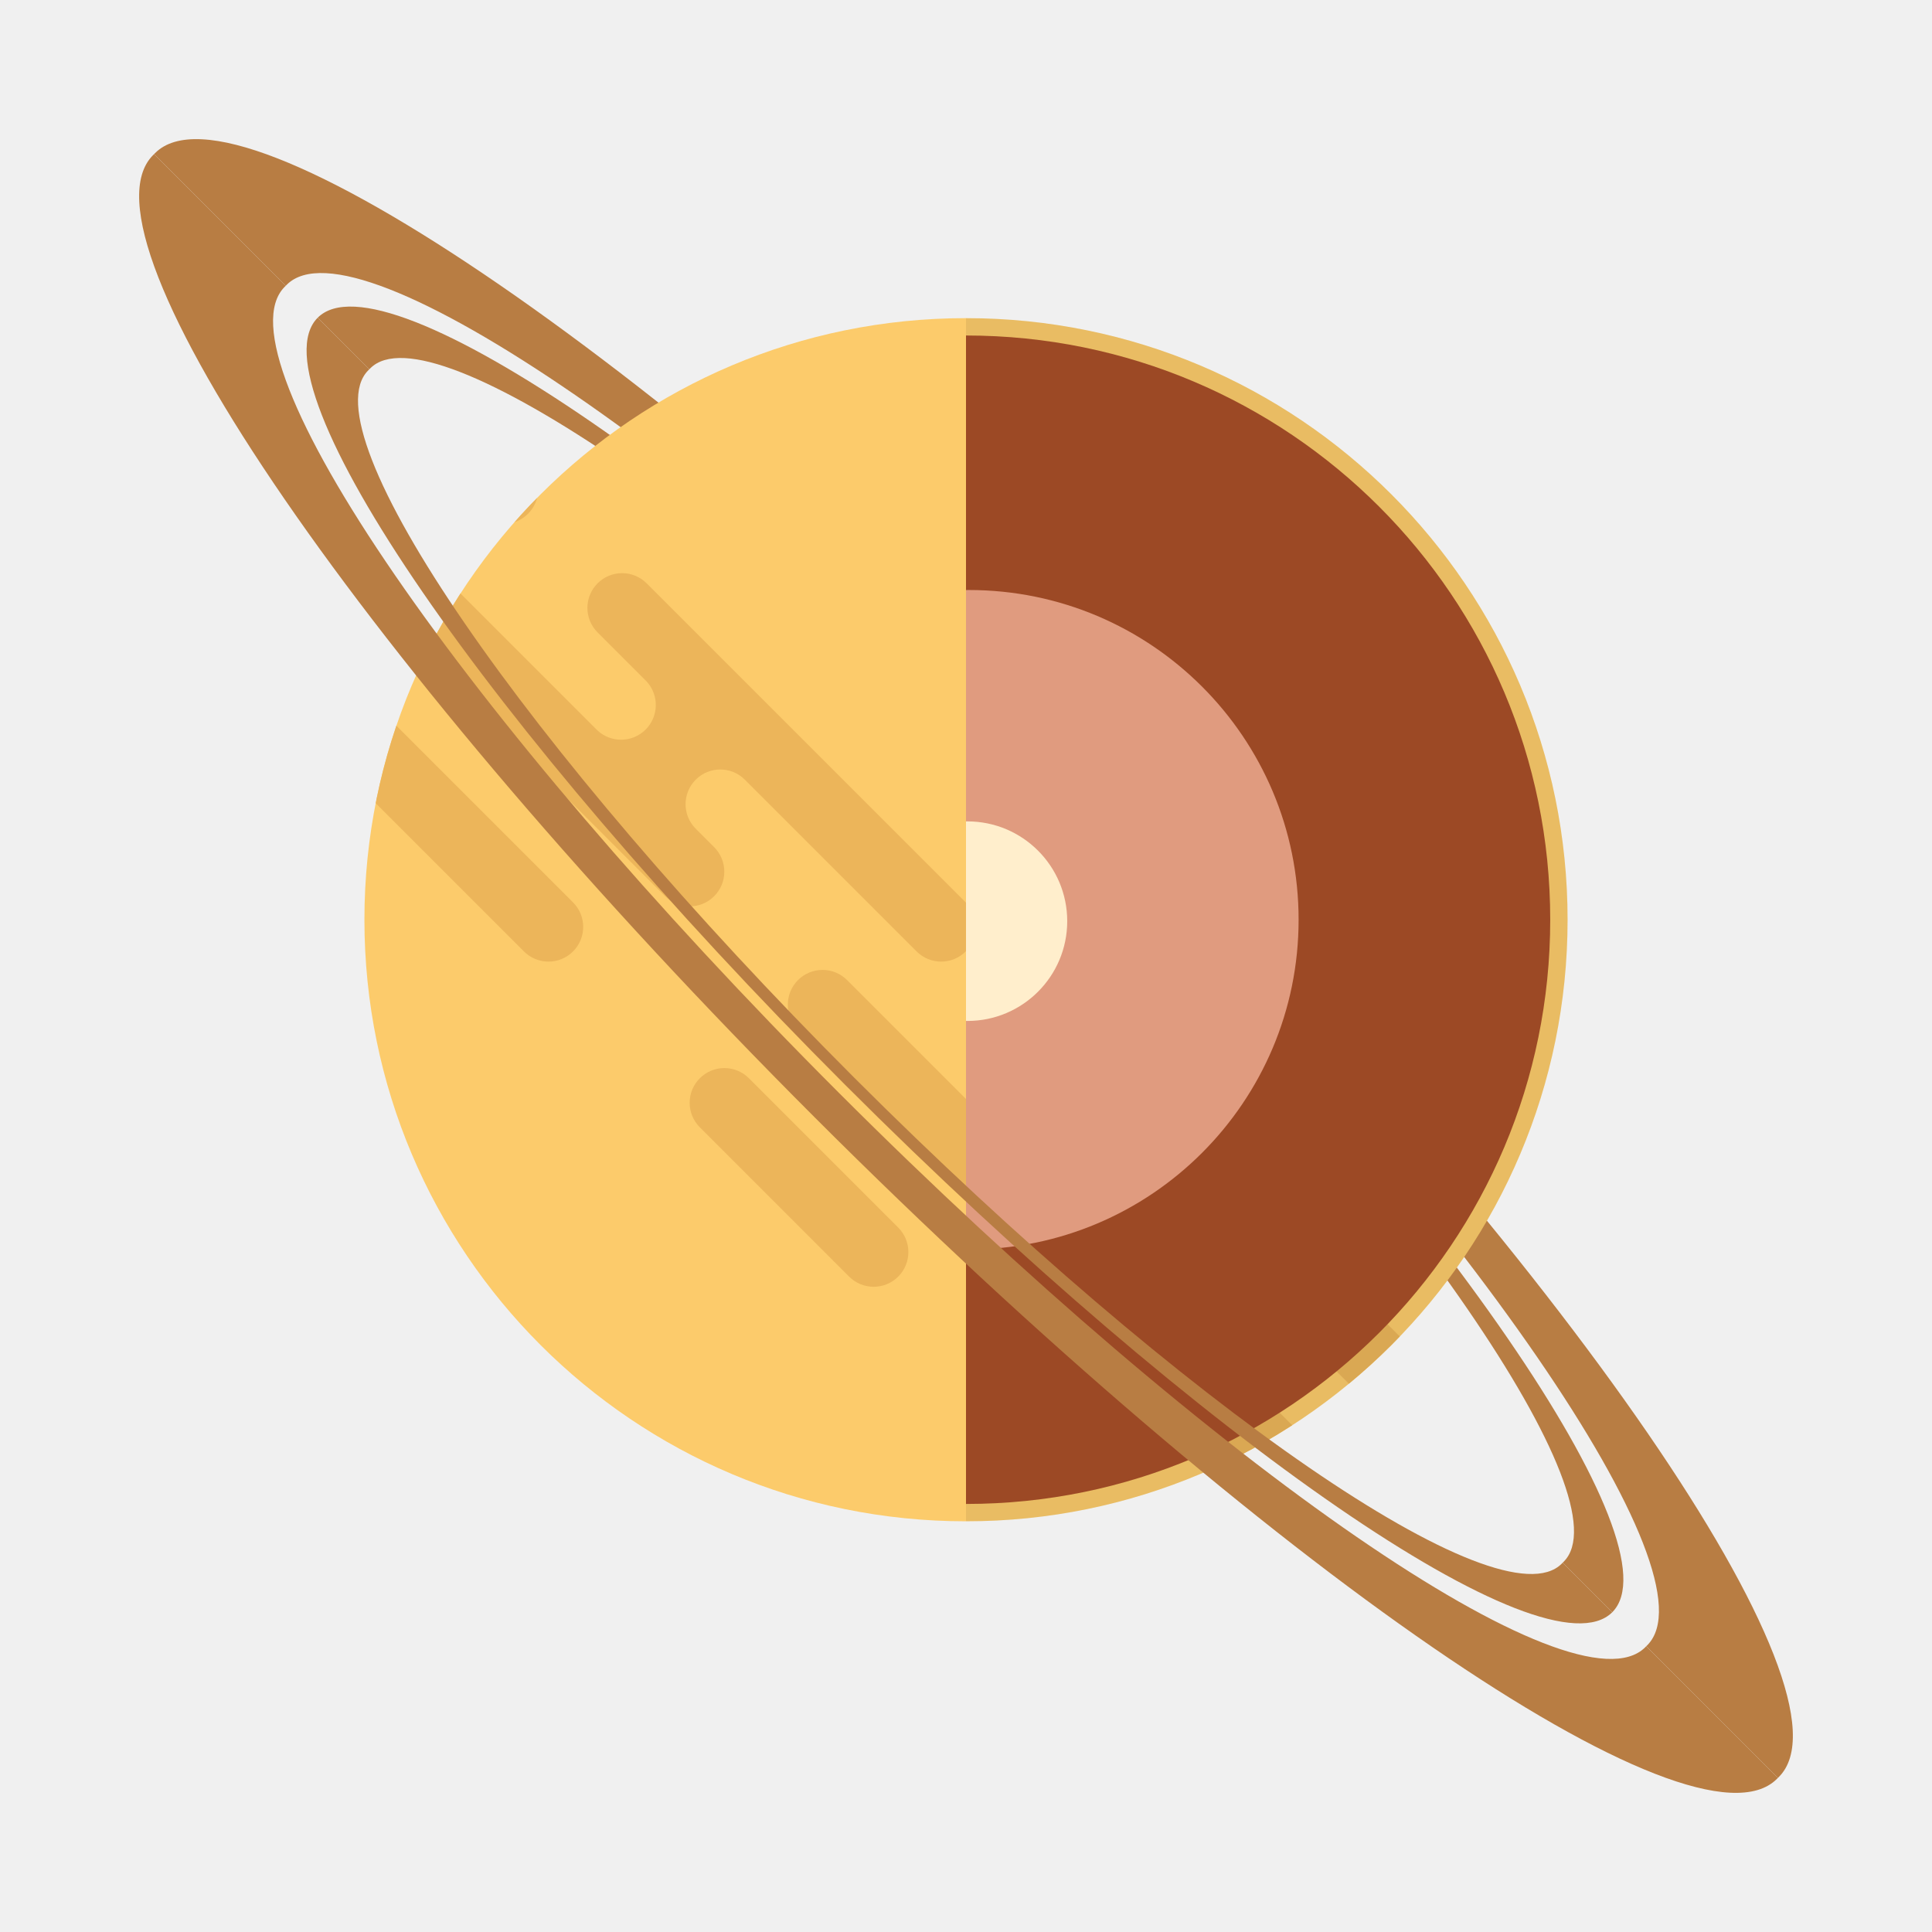
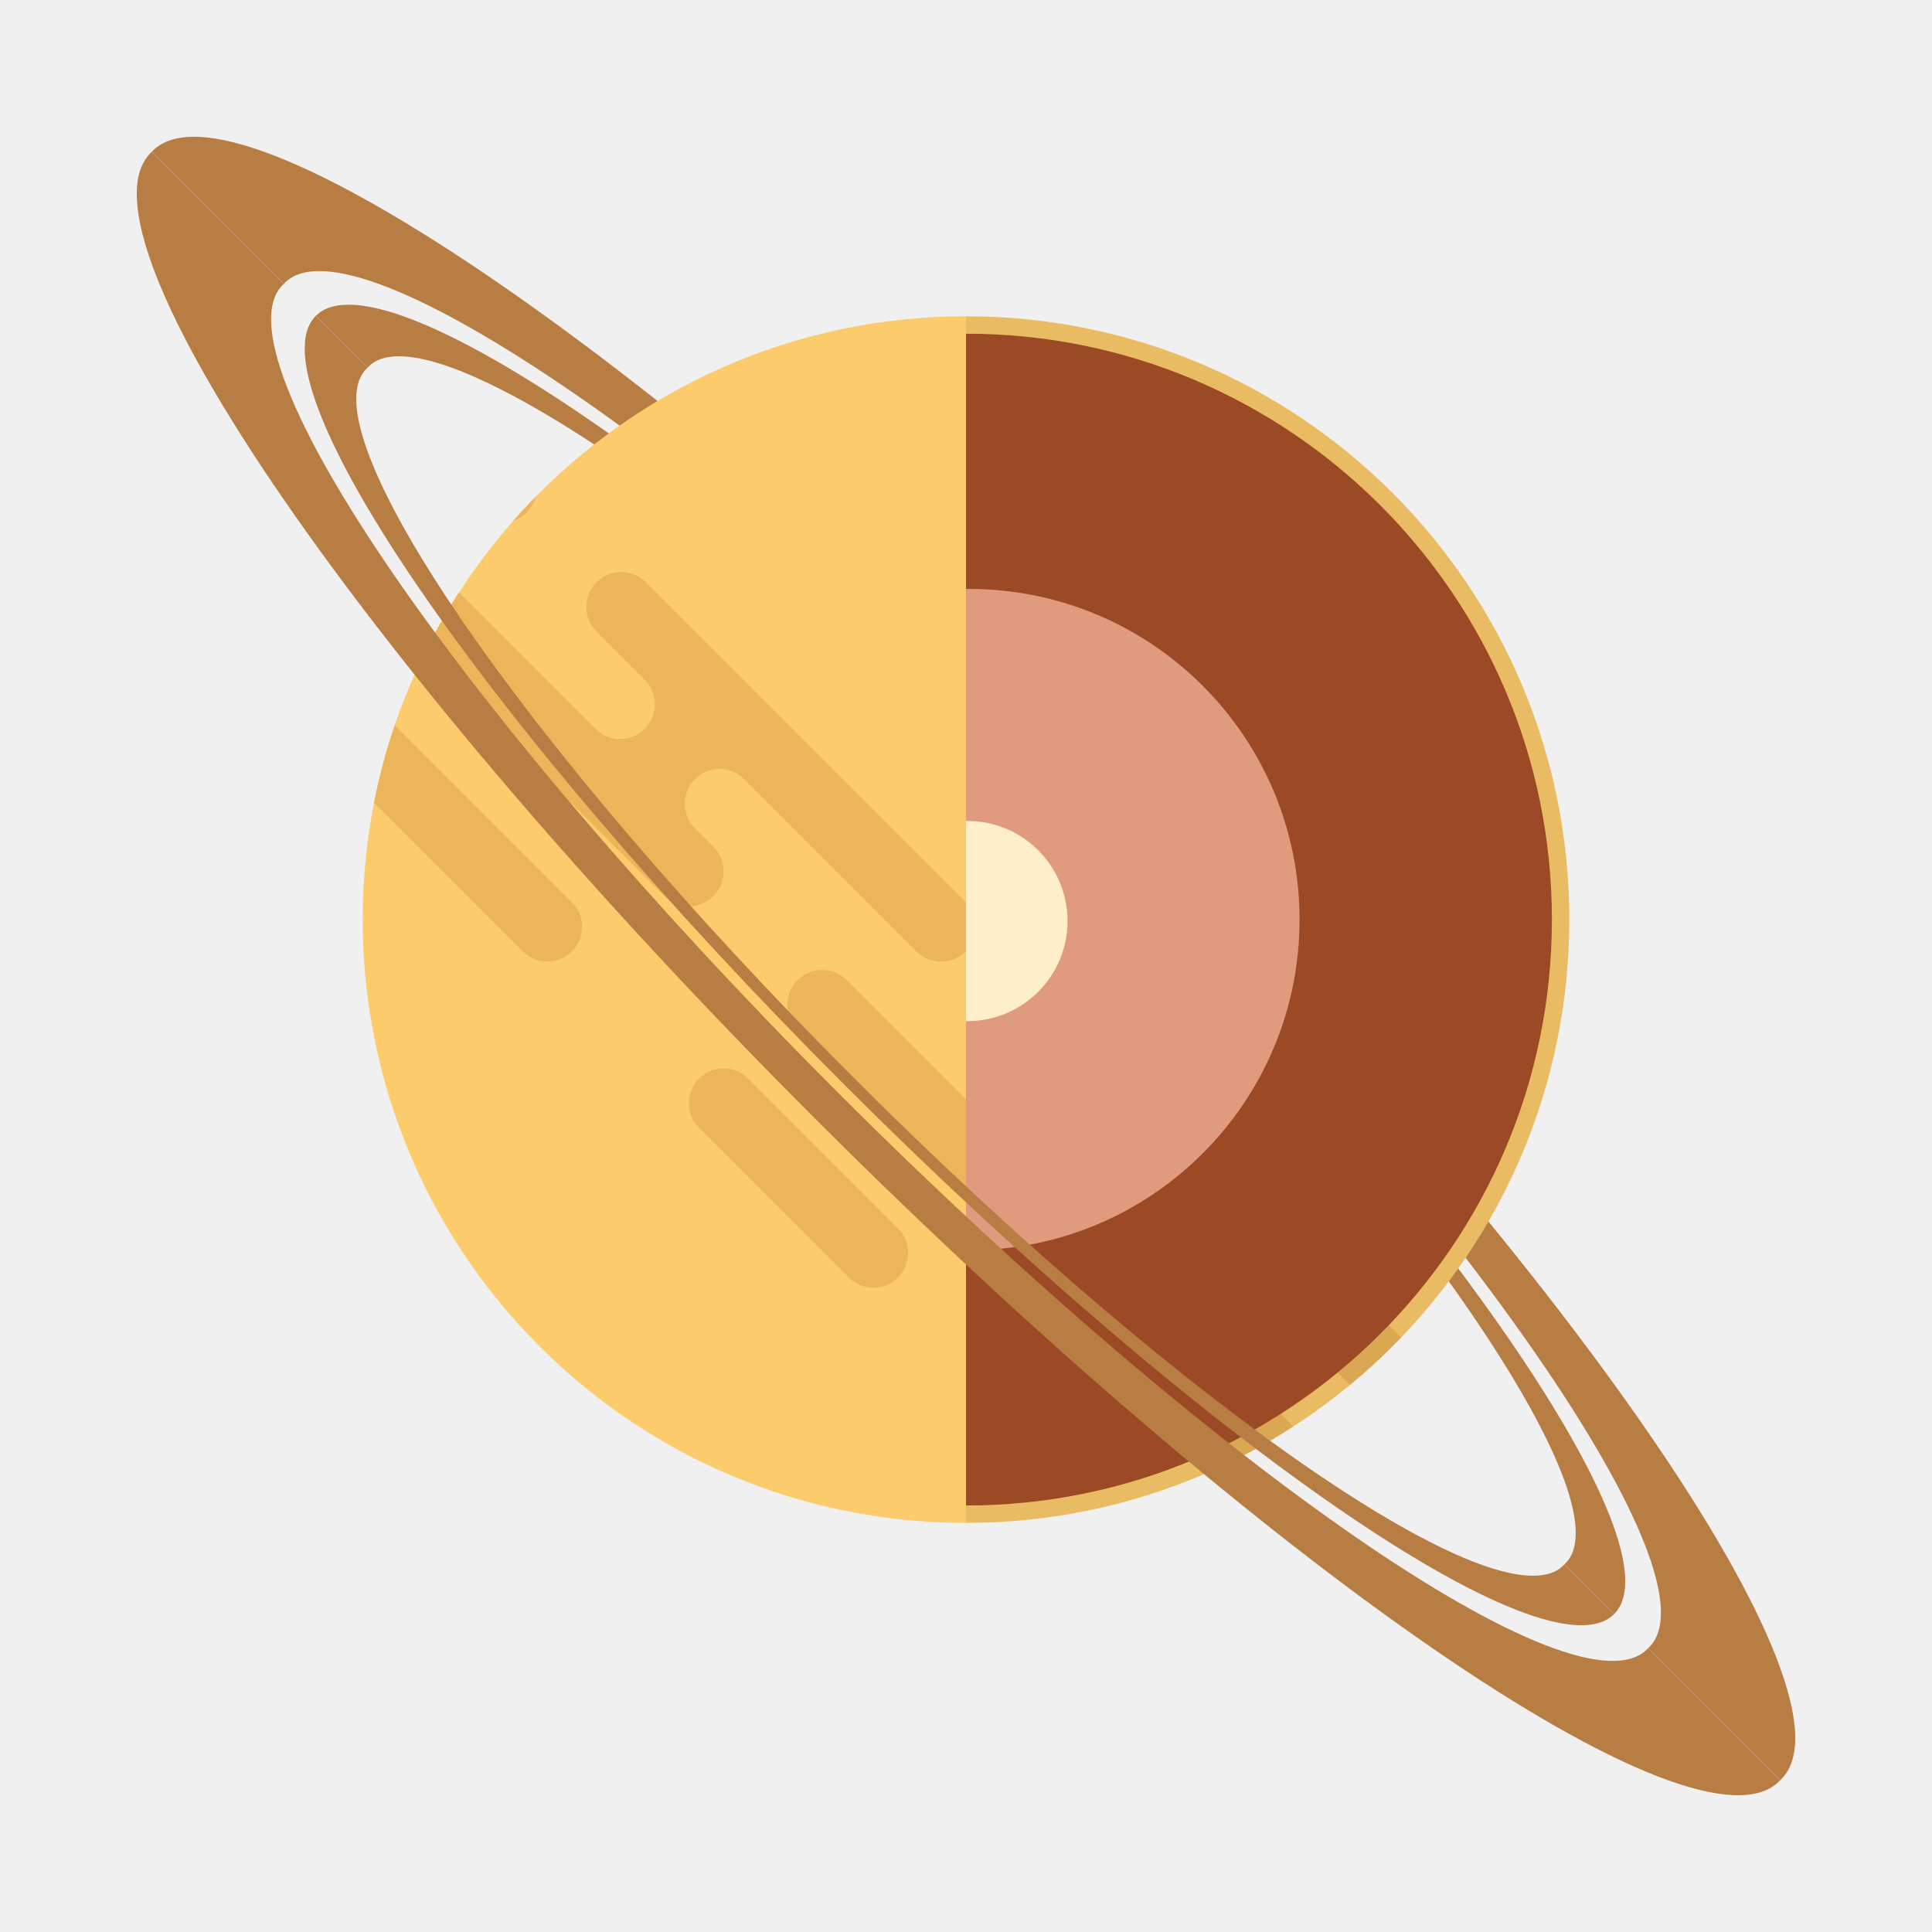
- <svg xmlns="http://www.w3.org/2000/svg" width="668" height="668" fill="none">
-   <path fill-rule="evenodd" clip-rule="evenodd" d="M53.286 53.283c.112-.12.227-.24.344-.357 28.705-28.705 177.658 73.709 332.696 228.747 155.038 155.038 257.452 303.991 228.747 332.696-.117.117-.236.232-.357.345l-45.524-45.524c.122-.112.242-.227.359-.344 24.05-24.049-61.756-148.848-191.653-278.745C248.001 160.205 123.203 74.399 99.153 98.448a11.51 11.51 0 00-.344.359L53.286 53.283zm56.562 56.563c22.886-22.886 141.637 58.759 265.238 182.36 123.601 123.601 205.246 242.352 182.36 265.238l-17.143-17.143c.123-.111.243-.226.36-.343 21.14-21.14-54.091-130.647-168.033-244.589-113.942-113.942-223.449-189.173-244.589-168.033a11.66 11.66 0 00-.343.36l-17.85-17.85z" fill="#B87D43" />
-   <circle cx="334" cy="318" r="208" fill="#FCCB6B" />
-   <mask id="a" maskUnits="userSpaceOnUse" x="126" y="110" width="416" height="416">
-     <circle cx="334" cy="318" r="208" fill="#fff" />
+ <svg xmlns="http://www.w3.org/2000/svg" width="450" height="450" viewBox="0 0 450 450" fill="none">
+   <path fill-rule="evenodd" clip-rule="evenodd" d="M35.355 35.354C35.431 35.272 35.509 35.192 35.588 35.113C54.98 15.721 155.609 84.909 260.35 189.65C365.091 294.39 434.279 395.02 414.887 414.412C414.808 414.491 414.727 414.569 414.646 414.645L383.891 383.89C383.973 383.815 384.054 383.737 384.133 383.658C400.381 367.411 342.412 283.099 254.656 195.344C166.901 107.588 82.59 49.619 66.342 65.867C66.263 65.946 66.185 66.027 66.11 66.109L35.355 35.354ZM73.567 73.567C73.567 73.567 73.567 73.567 73.567 73.567C89.029 58.105 169.254 113.263 252.757 196.766C336.259 280.268 391.417 360.494 375.956 375.955C375.956 375.955 375.956 375.955 375.956 375.955L364.374 364.373C364.457 364.298 364.538 364.221 364.617 364.142C378.899 349.86 328.075 275.88 251.097 198.902C174.12 121.925 100.14 71.101 85.858 85.383C85.779 85.462 85.702 85.543 85.627 85.626L73.567 73.567Z" fill="#B87D43" />
+   <circle cx="225" cy="214.191" r="140.521" fill="#FCCB6B" />
+   <mask id="mask0_92_13" style="mask-type:alpha" maskUnits="userSpaceOnUse" x="84" y="73" width="282" height="282">
+     <circle cx="225" cy="214.191" r="140.521" fill="white" />
  </mask>
-   <g mask="url(#a)">
-     <path fill-rule="evenodd" clip-rule="evenodd" d="M540.369 518.472c-4.686-4.687-12.284-4.687-16.97 0-4.687 4.686-4.687 12.284 0 16.97l110.308 110.309c4.687 4.686 12.285 4.686 16.971 0s4.686-12.284 0-16.971L540.369 518.472zM384.806 362.908c-4.687-4.686-12.285-4.686-16.971 0s-4.686 12.284 0 16.971l55.154 55.154-.007.007c4.337 4.708 4.222 12.042-.346 16.61-4.568 4.568-11.903 4.683-16.61.346l-.007.008-113.137-113.137c-4.687-4.687-12.284-4.687-16.971 0-4.686 4.686-4.686 12.284 0 16.97l181.727 181.727c4.686 4.686 12.284 4.686 16.97 0 4.687-4.687 4.687-12.285 0-16.971l-34.648-34.648c-4.686-4.687-4.686-12.284 0-16.971 4.686-4.686 12.284-4.686 16.971 0l21.213 21.213c4.686 4.687 12.284 4.687 16.97 0 4.687-4.686 4.687-12.284 0-16.97L384.806 362.908zm77.074 212.839c-4.686-4.686-12.284-4.686-16.97 0-4.687 4.687-4.687 12.285 0 16.971l51.619 51.619c4.686 4.686 12.284 4.686 16.97 0 4.686-4.687 4.686-12.285 0-16.971l-51.619-51.619zM258.941 372.808c-4.687-4.687-12.285-4.687-16.971 0-4.686 4.686-4.686 12.284 0 16.97l51.619 51.619c4.686 4.686 12.284 4.686 16.97 0 4.687-4.686 4.687-12.284 0-16.971l-51.618-51.618zM63.779 194.617c4.687-4.687 12.284-4.687 16.97 0l117.38 117.38c4.687 4.686 4.687 12.284 0 16.97-4.686 4.686-12.284 4.686-16.97 0l-117.38-117.38c-4.686-4.686-4.686-12.284 0-16.97zm193.747 74.953c-4.686-4.686-12.284-4.686-16.97 0-4.686 4.686-4.686 12.284 0 16.971l6.364 6.364c4.686 4.686 4.686 12.284 0 16.97-4.686 4.686-12.284 4.686-16.971 0L48.223 128.149c-4.687-4.687-4.687-12.285 0-16.971 4.686-4.686 12.284-4.686 16.97 0L206.615 252.6l.007-.008c4.707 4.337 12.042 4.222 16.61-.346 4.568-4.568 4.683-11.902.346-16.61l.007-.007-16.97-16.971c-4.687-4.686-4.687-12.284 0-16.97 4.686-4.686 12.284-4.686 16.97 0l110.309 110.309c4.686 4.686 4.686 12.284 0 16.97-4.686 4.686-12.284 4.686-16.971 0l-59.397-59.397zM55.294 50.367c4.686-4.686 12.284-4.686 16.97 0l110.309 110.309c4.686 4.686 4.686 12.284 0 16.97-4.686 4.687-12.284 4.687-16.97 0L55.293 67.338c-4.685-4.687-4.685-12.285 0-16.971z" fill="#ECB55A" />
+   <g mask="url(#mask0_92_13)">
+     <path fill-rule="evenodd" clip-rule="evenodd" d="M364.419 349.626C361.253 346.46 356.12 346.46 352.954 349.626C349.788 352.792 349.788 357.925 352.954 361.091L427.476 435.613C430.642 438.779 435.775 438.779 438.941 435.613C442.107 432.447 442.107 427.314 438.941 424.148L364.419 349.626ZM259.323 244.53C256.157 241.364 251.024 241.364 247.858 244.53C244.692 247.696 244.692 252.829 247.858 255.995L285.12 293.257L285.114 293.261C288.045 296.442 287.967 301.397 284.881 304.483C281.795 307.569 276.84 307.647 273.659 304.716L273.655 304.722L197.221 228.288C194.055 225.122 188.922 225.122 185.756 228.288C182.591 231.454 182.591 236.587 185.756 239.753L308.527 362.524C311.693 365.69 316.826 365.69 319.992 362.524C323.158 359.358 323.158 354.225 319.992 351.059L296.584 327.651C293.419 324.485 293.419 319.352 296.584 316.186C299.75 313.021 304.883 313.021 308.049 316.186L322.381 330.518C325.547 333.684 330.68 333.684 333.846 330.518C337.012 327.352 337.012 322.219 333.846 319.053L259.323 244.53ZM311.393 388.32C308.227 385.154 303.094 385.154 299.928 388.32C296.763 391.486 296.763 396.619 299.928 399.785L334.801 434.658C337.967 437.824 343.1 437.824 346.266 434.658C349.432 431.492 349.432 426.359 346.266 423.193L311.393 388.32ZM174.291 251.218C171.125 248.052 165.992 248.052 162.826 251.218C159.66 254.384 159.66 259.517 162.826 262.683L197.699 297.556C200.865 300.722 205.998 300.722 209.164 297.556C212.33 294.39 212.33 289.257 209.164 286.091L174.291 251.218ZM42.444 130.836C45.61 127.67 50.743 127.67 53.909 130.836L133.209 210.136C136.375 213.301 136.375 218.435 133.209 221.6C130.043 224.766 124.91 224.766 121.744 221.6L42.444 142.301C39.278 139.135 39.278 134.002 42.444 130.836ZM173.336 181.473C170.17 178.307 165.037 178.307 161.871 181.473C158.705 184.639 158.705 189.772 161.871 192.938L166.17 197.237C169.336 200.403 169.336 205.536 166.17 208.702C163.004 211.868 157.871 211.868 154.705 208.702L31.935 85.932C28.769 82.766 28.769 77.633 31.935 74.467C35.101 71.301 40.234 71.301 43.4 74.467L138.941 170.008L138.946 170.003C142.126 172.933 147.081 172.855 150.167 169.769C153.253 166.683 153.331 161.728 150.401 158.548L150.406 158.543L138.941 147.078C135.775 143.912 135.775 138.779 138.941 135.613C142.107 132.447 147.24 132.447 150.406 135.613L224.928 210.136C228.094 213.301 228.094 218.435 224.928 221.6C221.762 224.766 216.629 224.766 213.463 221.6L173.336 181.473ZM36.712 33.384C39.878 30.218 45.011 30.218 48.177 33.384L122.699 107.906C125.865 111.072 125.865 116.205 122.699 119.371C119.533 122.537 114.4 122.537 111.234 119.371L36.712 44.849C33.546 41.683 33.546 36.55 36.712 33.384Z" fill="#ECB55A" />
  </g>
-   <mask id="b" maskUnits="userSpaceOnUse" x="126" y="110" width="416" height="416">
-     <circle cx="334" cy="318" r="208" fill="#fff" />
+   <mask id="mask1_92_13" style="mask-type:alpha" maskUnits="userSpaceOnUse" x="84" y="73" width="282" height="282">
+     <circle cx="225" cy="214.191" r="140.521" fill="white" />
  </mask>
-   <g mask="url(#b)">
-     <path opacity=".078" fill="#000" d="M334 110h209.089v416H334z" />
+   <g mask="url(#mask1_92_13)">
+     <rect opacity="0.078" x="225" y="73.671" width="141.256" height="281.041" fill="black" />
  </g>
-   <path fill-rule="evenodd" clip-rule="evenodd" d="M334 520c111.562 0 202-90.438 202-202s-90.438-202-202-202v404z" fill="#9C4925" />
-   <mask id="c" maskUnits="userSpaceOnUse" x="334" y="116" width="202" height="404">
-     <path fill-rule="evenodd" clip-rule="evenodd" d="M334 520c111.562 0 202-90.438 202-202s-90.438-202-202-202v404z" fill="#fff" />
+   <path fill-rule="evenodd" clip-rule="evenodd" d="M225 350.658C300.331 350.658 361.406 289.621 361.467 214.304V214.078C361.406 138.762 300.331 77.724 225 77.724C225 77.724 225 77.724 225 77.724L225 350.658Z" fill="#9C4925" />
+   <mask id="mask2_92_13" style="mask-type:alpha" maskUnits="userSpaceOnUse" x="225" y="77" width="137" height="274">
+     <path fill-rule="evenodd" clip-rule="evenodd" d="M225 350.658C300.331 350.658 361.406 289.621 361.467 214.304V214.078C361.406 138.762 300.331 77.724 225 77.724C225 77.724 225 77.724 225 77.724L225 350.658Z" fill="white" />
  </mask>
-   <g mask="url(#c)">
-     <circle cx="335" cy="318" r="114" fill="#E09B7F" />
-     <circle cx="334.5" cy="318.5" r="34.5" fill="#FEC" />
+   <g mask="url(#mask2_92_13)">
+     <circle cx="225.676" cy="214.191" r="77.016" fill="#E09B7F" />
+     <circle cx="225.338" cy="214.529" r="23.308" fill="#FFEECC" />
  </g>
-   <path fill-rule="evenodd" clip-rule="evenodd" d="M53.284 53.285a14 14 0 00-.357.345c-28.705 28.704 73.709 177.657 228.747 332.695C436.712 541.363 585.665 643.777 614.37 615.072c.117-.117.232-.236.345-.357l-45.524-45.524c-.112.122-.227.242-.344.359-24.049 24.05-148.848-61.756-278.745-191.653C160.206 248 74.4 123.202 98.449 99.152c.118-.117.237-.232.359-.344L53.284 53.285zm56.563 56.562c-22.886 22.886 58.759 141.637 182.36 265.238 123.601 123.601 242.352 205.246 265.238 182.36l-17.143-17.143a9.717 9.717 0 01-.343.36c-21.14 21.14-130.647-54.091-244.589-168.033C181.428 258.687 106.197 149.18 127.337 128.04c.118-.117.237-.231.36-.343l-17.85-17.85z" fill="#B87D43" />
+   <path fill-rule="evenodd" clip-rule="evenodd" d="M35.354 35.355C35.272 35.431 35.192 35.509 35.113 35.588C15.72 54.98 84.909 155.61 189.65 260.35C294.39 365.091 395.02 434.279 414.412 414.887C414.491 414.808 414.569 414.728 414.645 414.646L383.89 383.891C383.815 383.973 383.737 384.054 383.658 384.133C367.411 400.381 283.099 342.412 195.344 254.656C107.588 166.901 49.619 82.589 65.867 66.342C65.946 66.263 66.027 66.185 66.109 66.11L35.354 35.355ZM73.566 73.567C58.105 89.029 113.263 169.255 196.766 252.757C280.268 336.259 360.493 391.417 375.955 375.956L364.373 364.374C364.298 364.457 364.221 364.538 364.142 364.617C349.86 378.899 275.88 328.075 198.902 251.097C121.925 174.12 71.101 100.14 85.383 85.858C85.462 85.779 85.543 85.702 85.626 85.627L73.566 73.567Z" fill="#B87D43" />
</svg>
